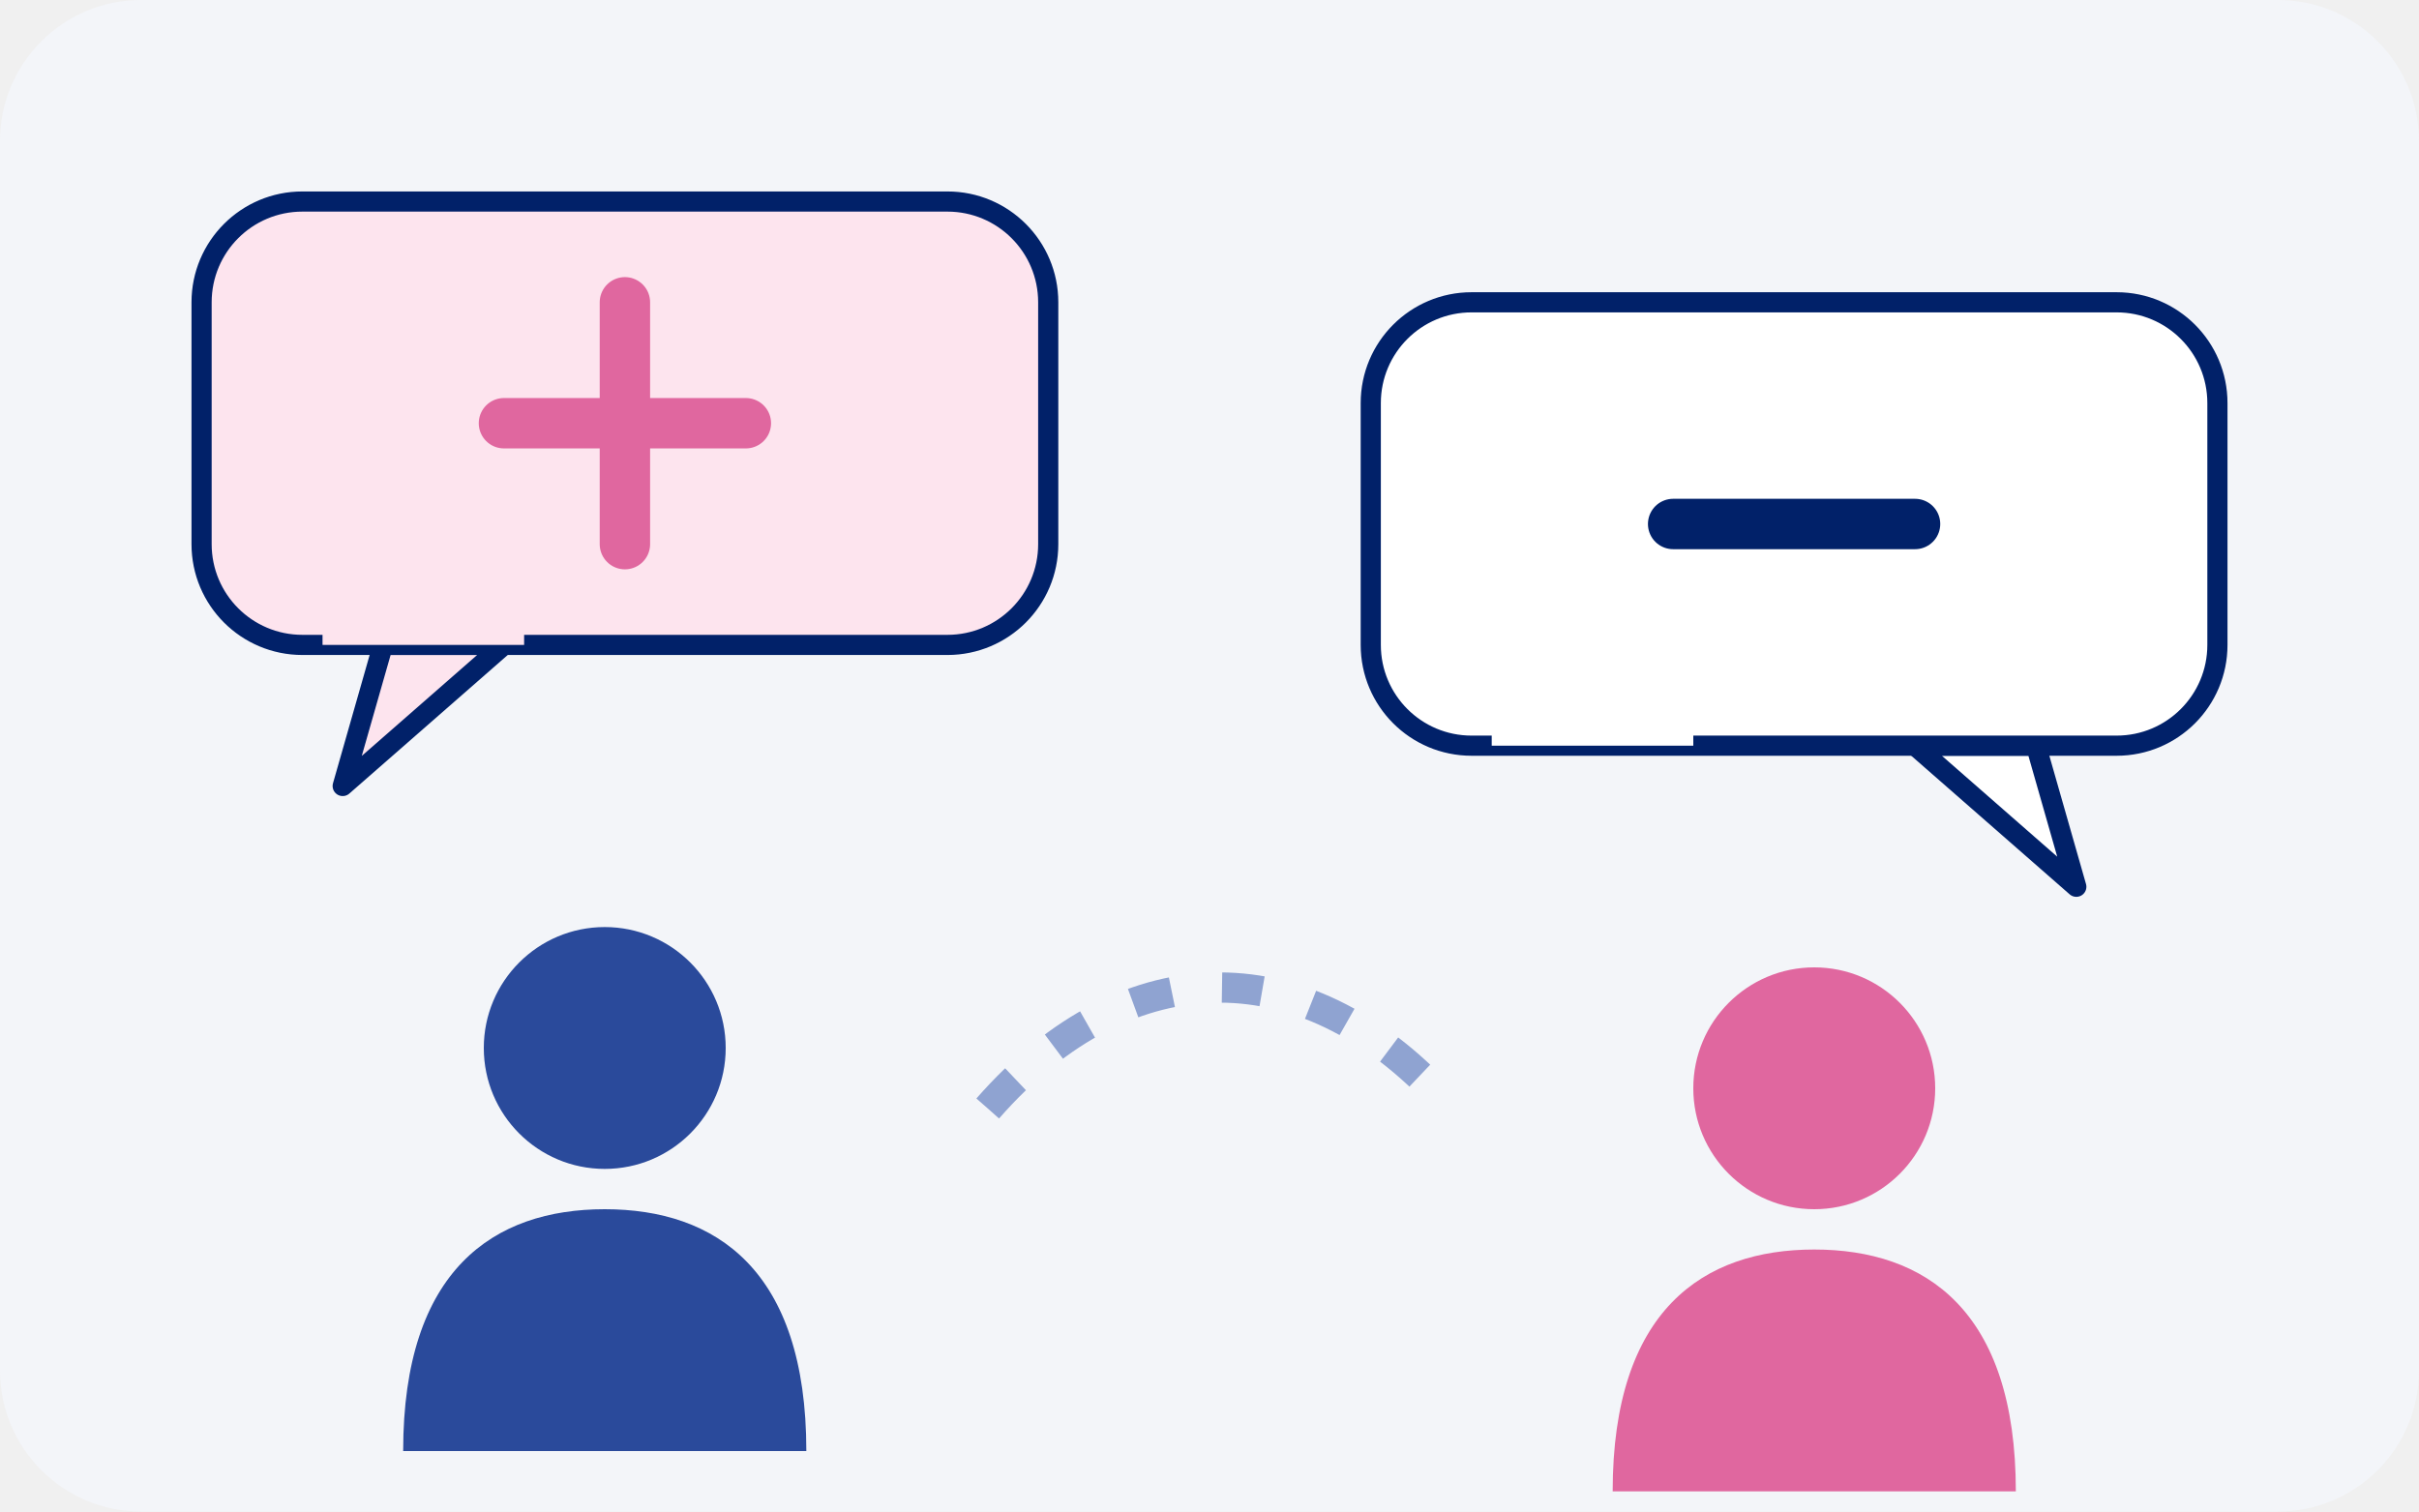
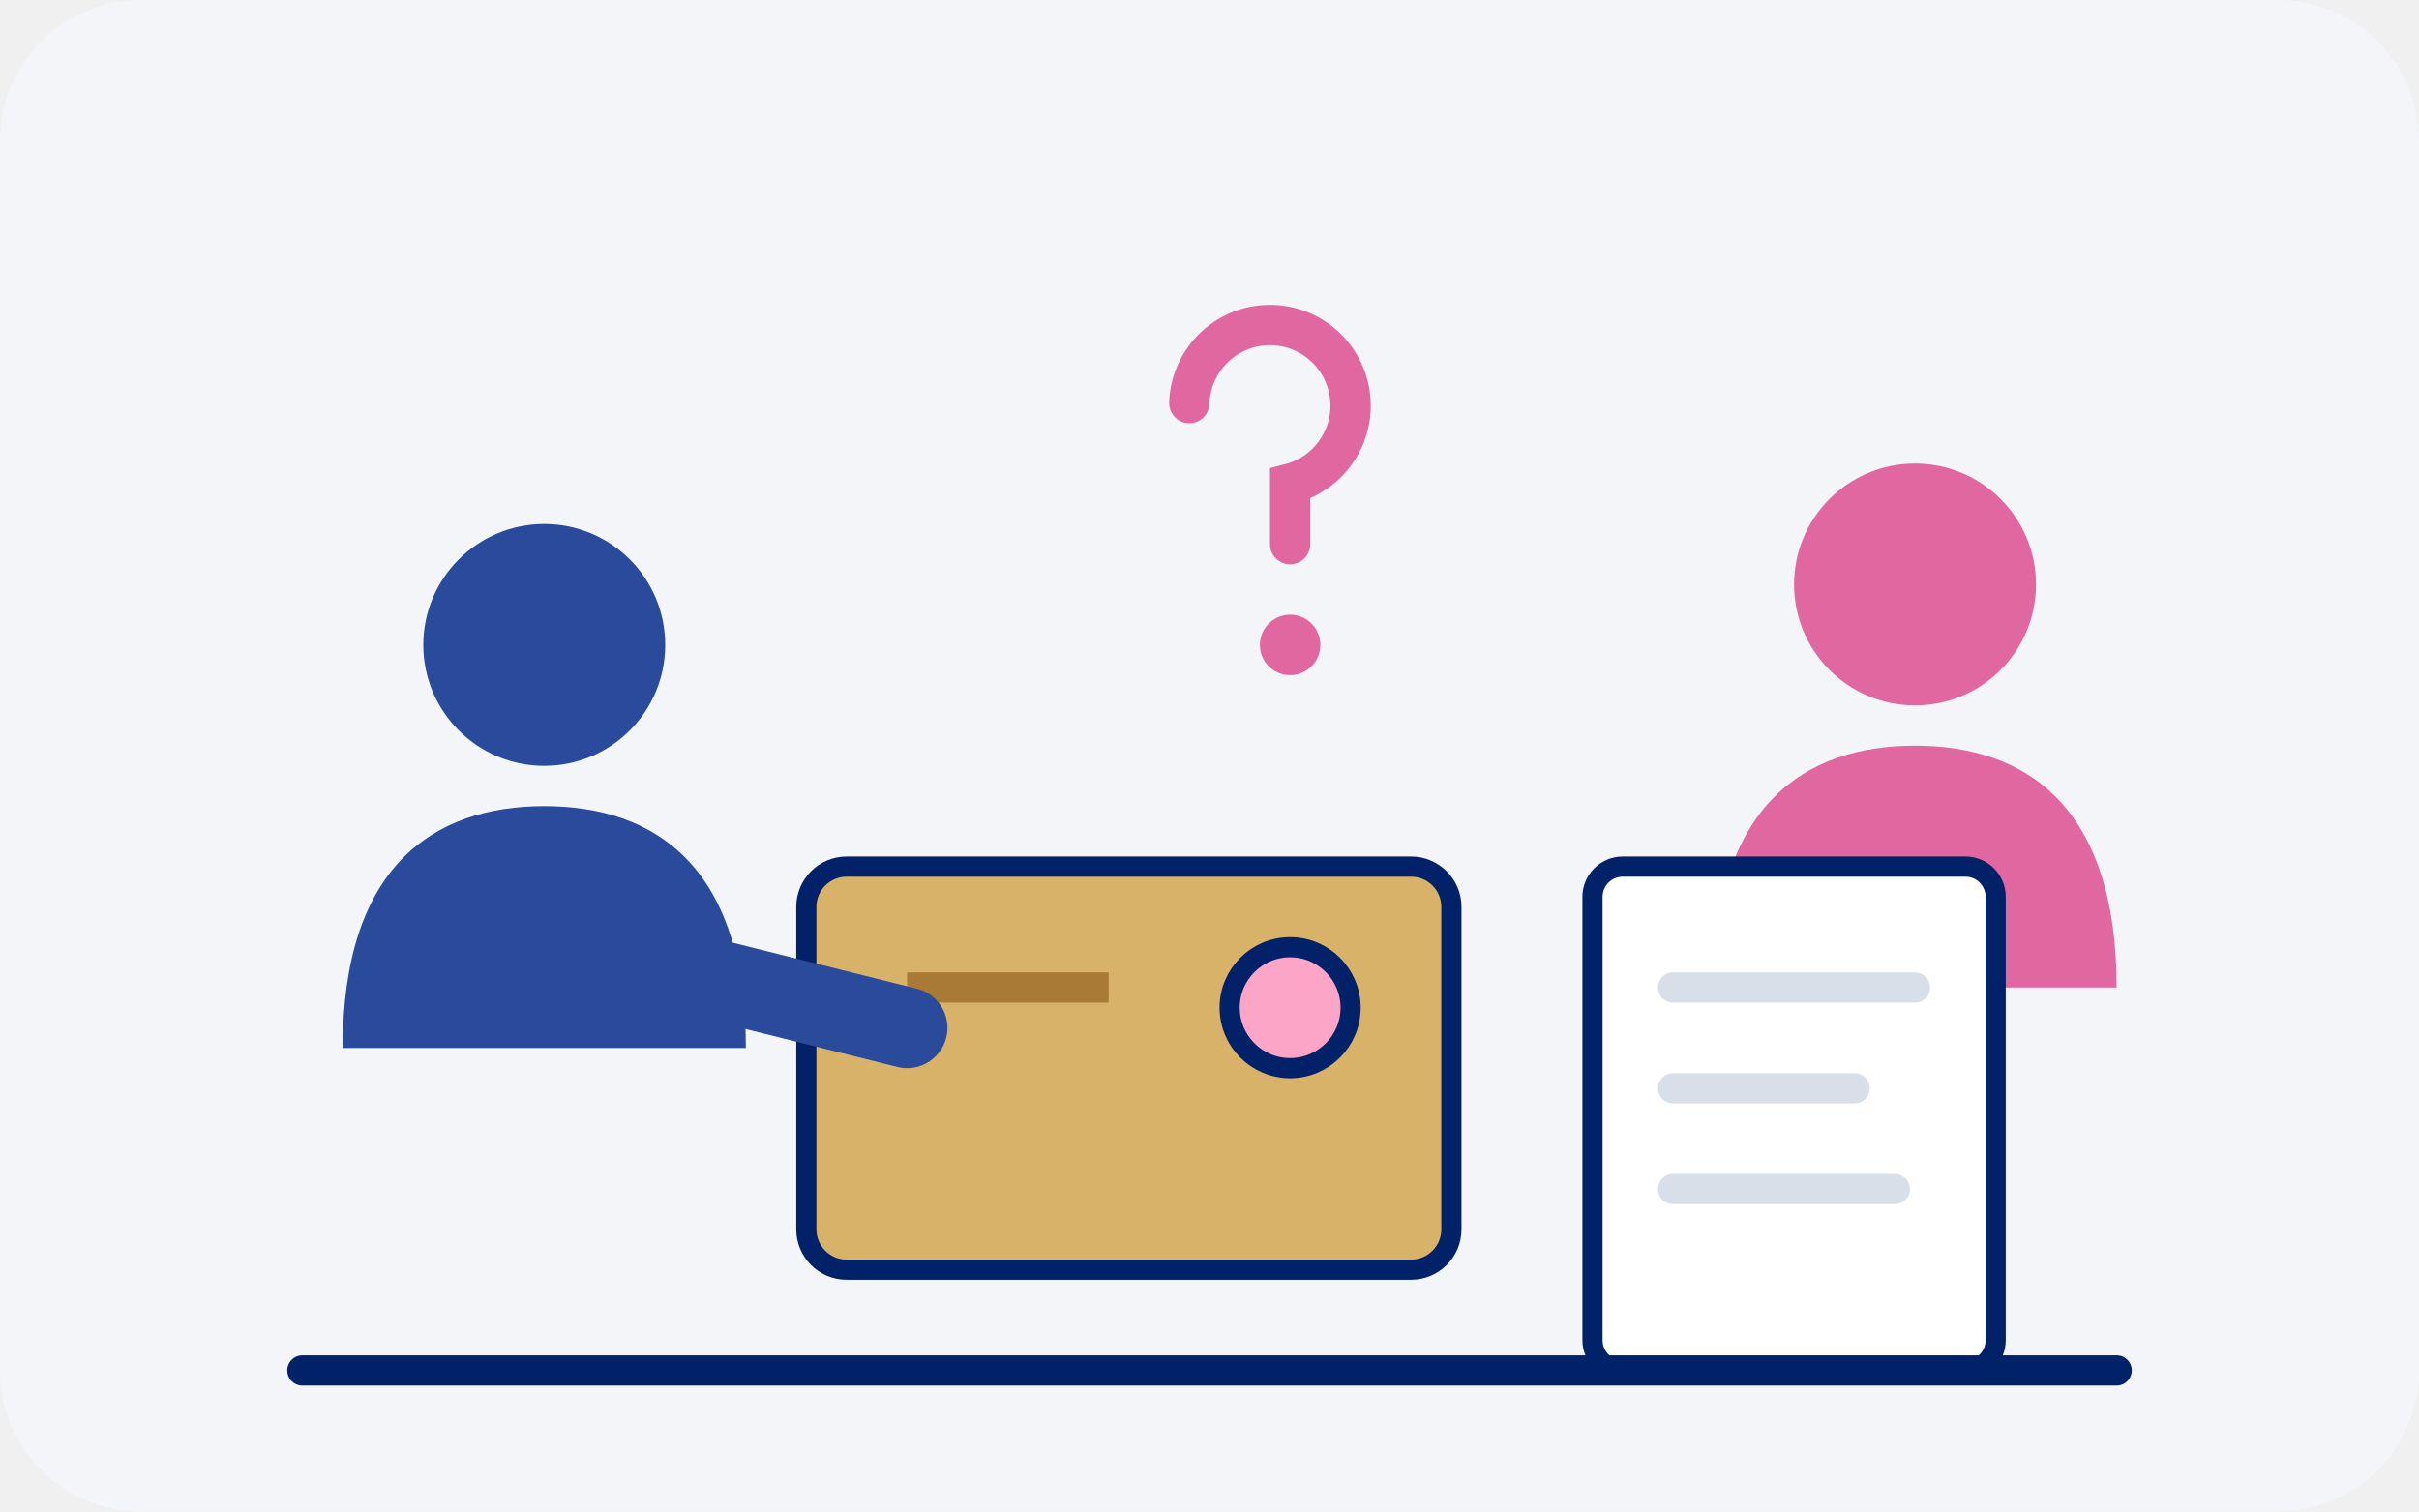
<svg xmlns="http://www.w3.org/2000/svg" viewBox="0 0 240 150" width="240" height="150" class="ahjo-art" aria-hidden="true" focusable="false">
  <rect width="240" height="150" rx="14" fill="#f3f5f9" />
-   <path d="M38 64l-4 14 16-14z" fill="#fde4ee" stroke="#012169" stroke-width="2" stroke-linejoin="round" stroke-linecap="round" />
-   <rect x="20" y="20" width="84" height="44" rx="10" fill="#fde4ee" stroke="#012169" stroke-width="2" stroke-linejoin="round" stroke-linecap="round" />
-   <path d="M32 62h20" stroke="#fde4ee" stroke-width="4" />
-   <path d="M50 42h24M62 30v24" stroke="#e0679f" stroke-width="5" stroke-linecap="round" />
-   <path d="M202 74l4 14-16-14z" fill="#ffffff" stroke="#012169" stroke-width="2" stroke-linejoin="round" stroke-linecap="round" />
-   <rect x="136" y="30" width="84" height="44" rx="10" fill="#ffffff" stroke="#012169" stroke-width="2" stroke-linejoin="round" stroke-linecap="round" />
-   <path d="M148 72h20" stroke="#ffffff" stroke-width="4" />
-   <path d="M166 52h24" stroke="#012169" stroke-width="5" stroke-linecap="round" />
-   <circle cx="60" cy="104" r="12" fill="#2a4a9b" />
-   <path d="M40 144c0-18 9-24 20-24s20 6 20 24z" fill="#2a4a9b" />
-   <circle cx="180" cy="108" r="12" fill="#e0679f" />
-   <path d="M160 148c0-18 9-24 20-24s20 6 20 24z" fill="#e0679f" />
-   <path d="M98 110c14-16 32-16 46 0" stroke="#8fa3d1" stroke-width="3" fill="none" stroke-dasharray="4 5" />
+   <circle cx="54" cy="64" r="12" fill="#2a4a9b" />
+   <path d="M34 104c0-18 9-24 20-24s20 6 20 24z" fill="#2a4a9b" />
+   <rect x="80" y="86" width="64" height="40" rx="4" fill="#d9b26a" stroke="#012169" stroke-width="2" stroke-linejoin="round" stroke-linecap="round" />
+   <circle cx="128" cy="100" r="6" fill="#fca5c7" stroke="#012169" stroke-width="2" stroke-linejoin="round" stroke-linecap="round" />
+   <path d="M90 98h20" stroke="#a97a35" stroke-width="3" />
+   <path d="M66 96l24 6" stroke="#2a4a9b" stroke-width="8" stroke-linecap="round" />
+   <circle cx="190" cy="58" r="12" fill="#e0679f" />
+   <path d="M170 98c0-18 9-24 20-24s20 6 20 24z" fill="#e0679f" />
+   <rect x="158" y="86" width="40" height="50" rx="3" fill="#ffffff" stroke="#012169" stroke-width="2" stroke-linejoin="round" stroke-linecap="round" />
+   <path d="M166 98h24M166 108h18M166 118h22" stroke="#d9dfe9" stroke-width="3" stroke-linecap="round" />
+   <path d="M30 136h180" stroke="#012169" stroke-width="3" stroke-linejoin="round" stroke-linecap="round" />
+   <path d="M118 40a8 8 0 1 1 10 8v6" stroke="#e0679f" stroke-width="4" fill="none" stroke-linecap="round" />
+   <circle cx="128" cy="64" r="3" fill="#e0679f" />
</svg>
